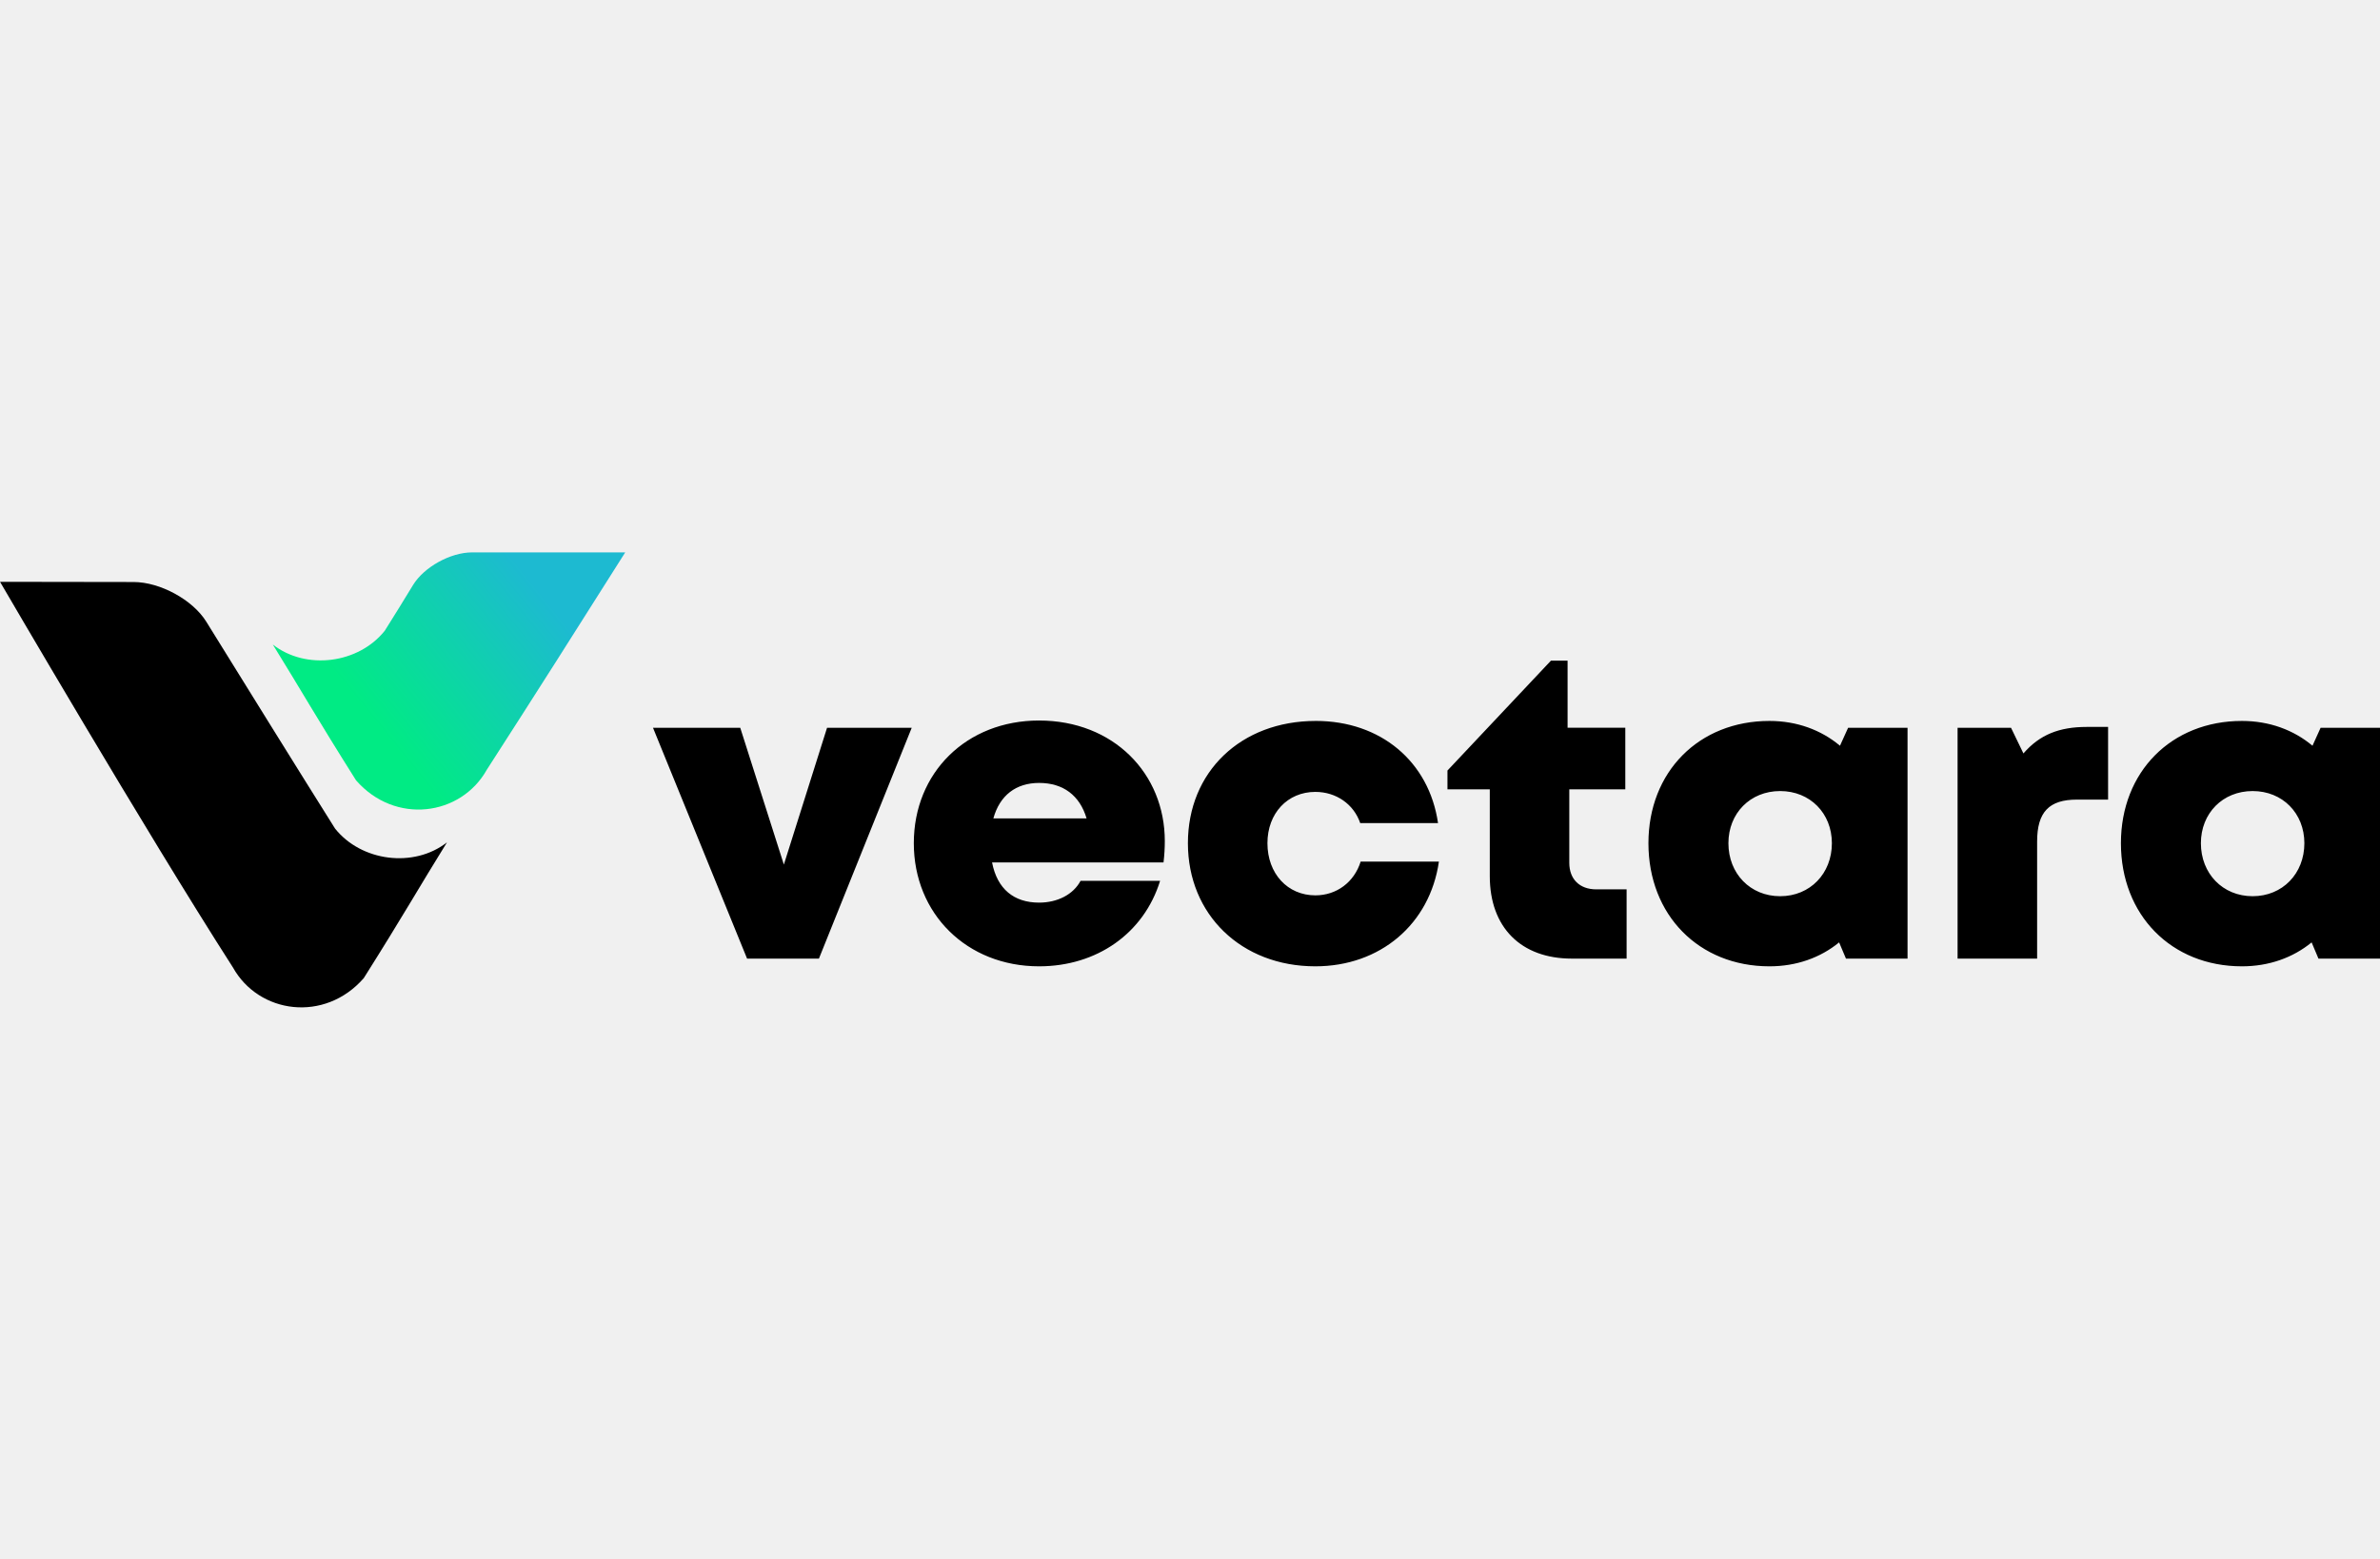
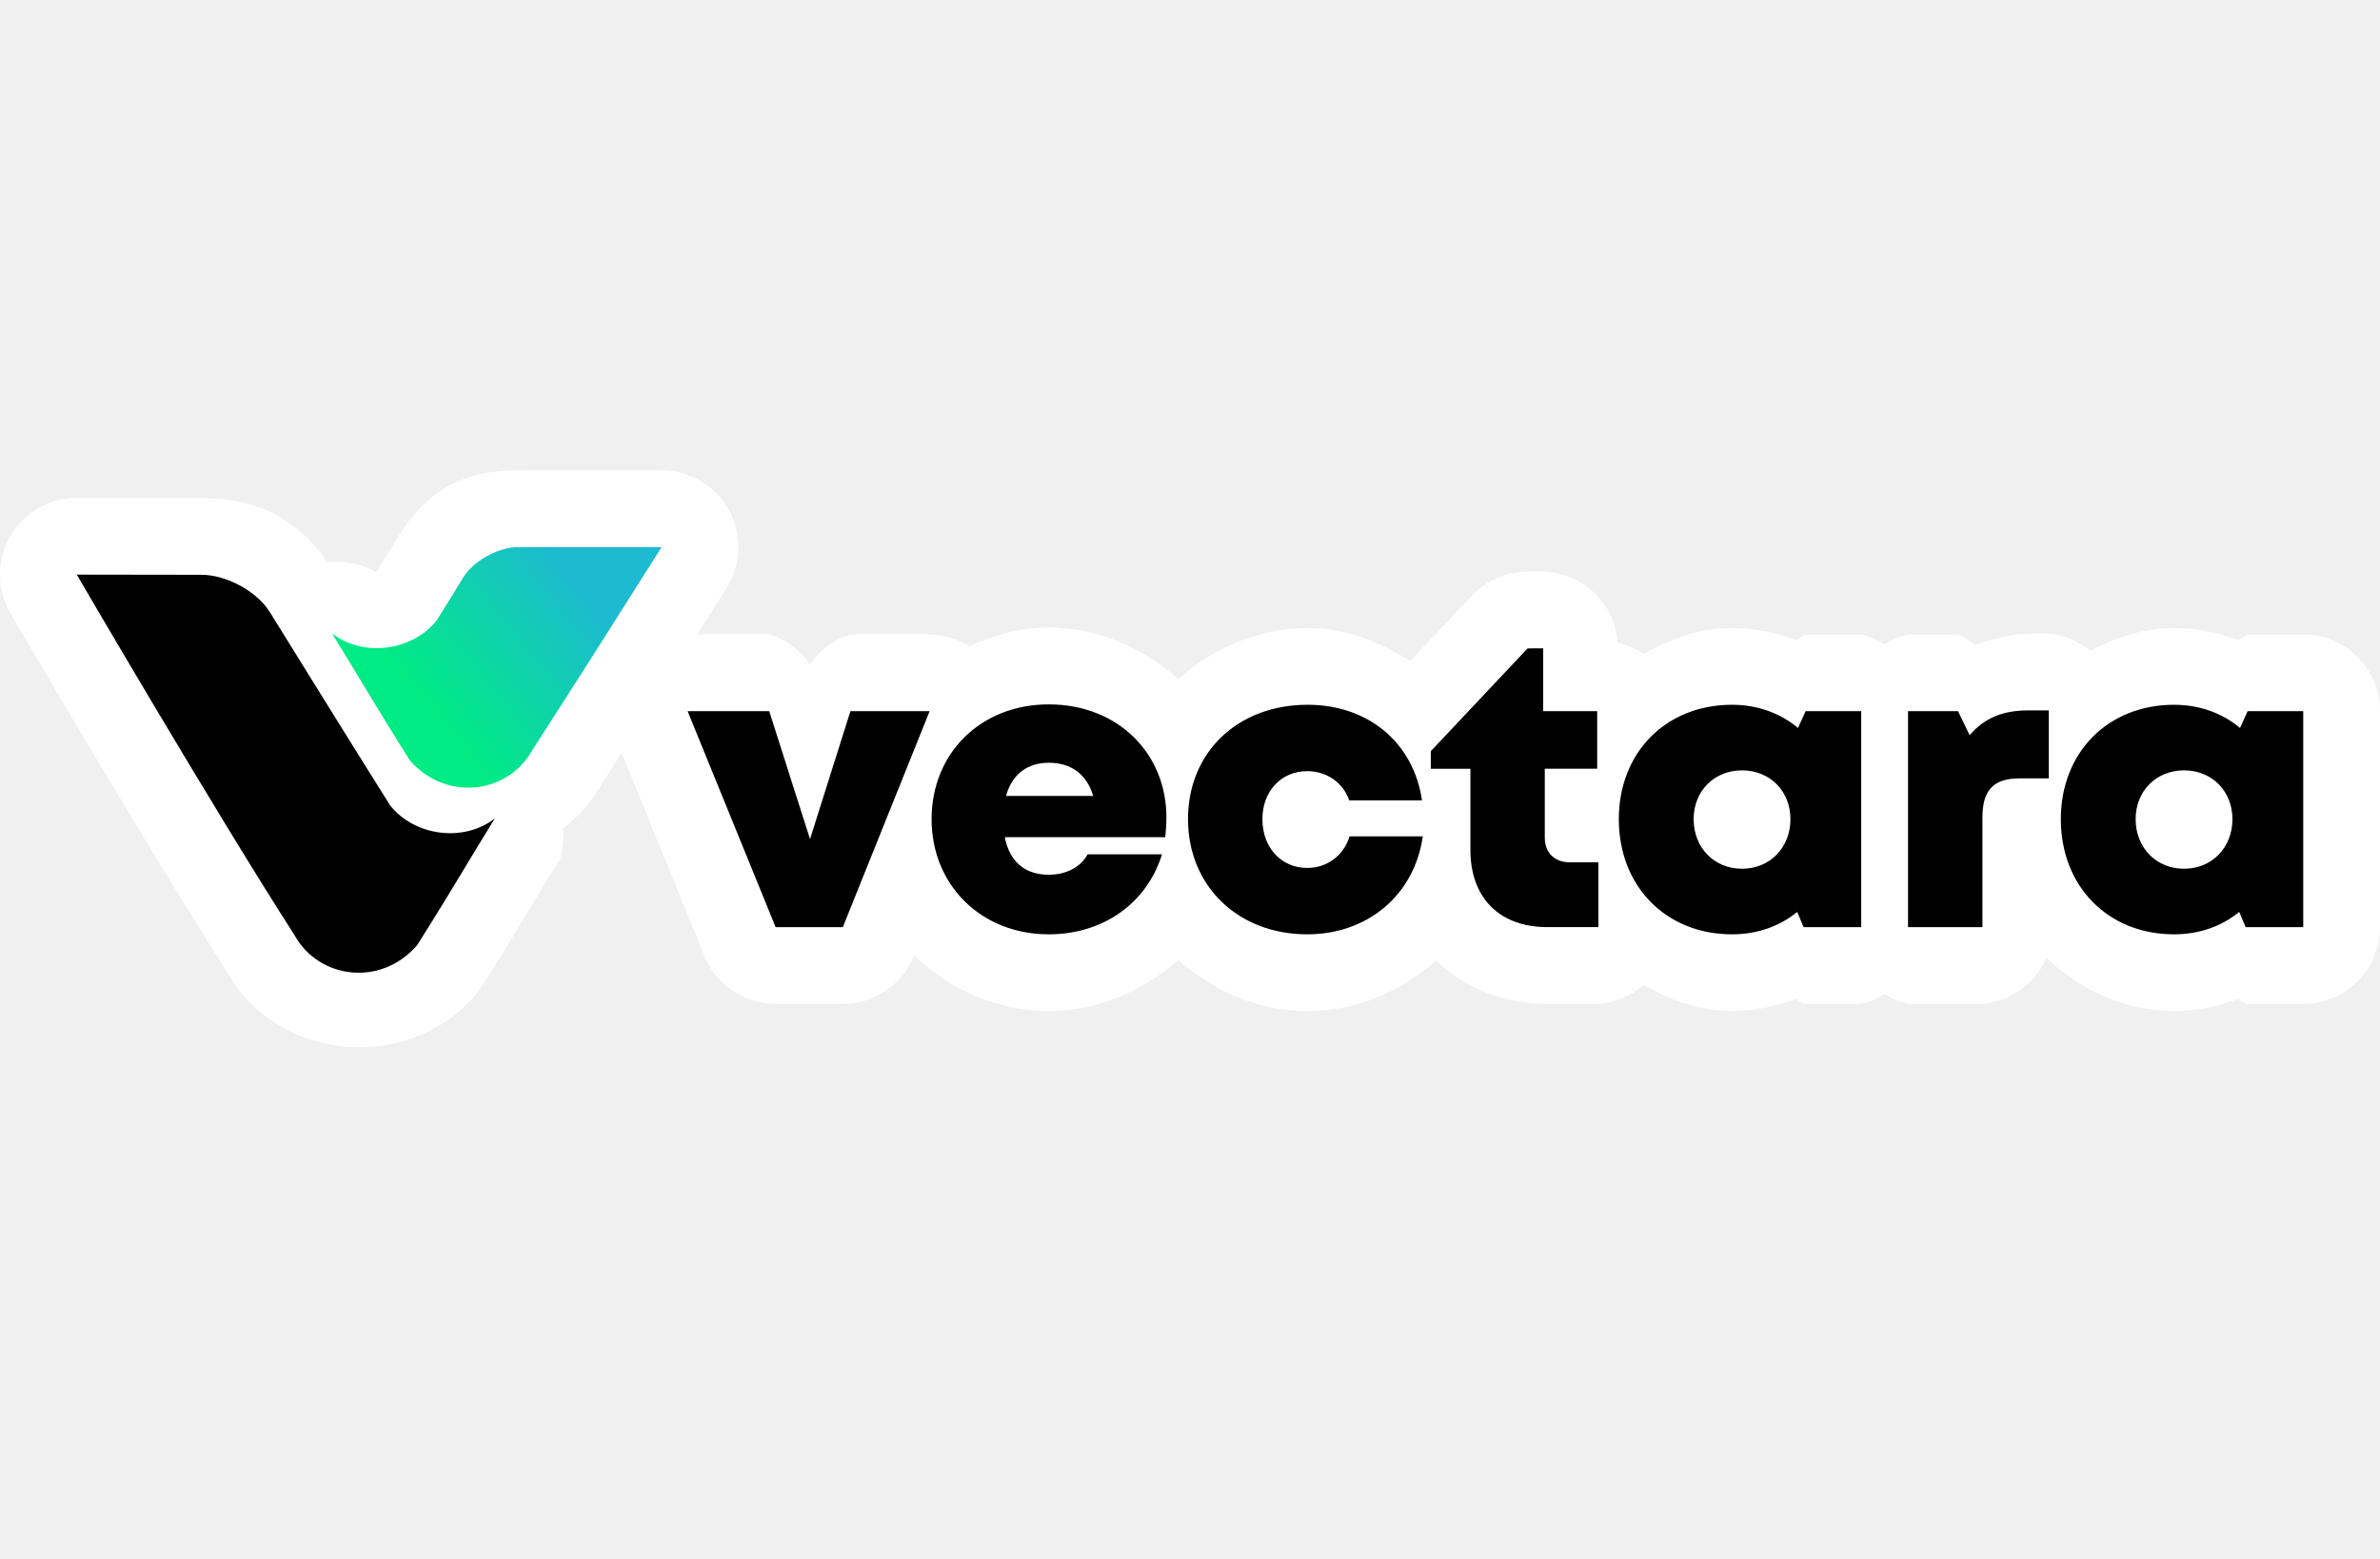
- <svg xmlns="http://www.w3.org/2000/svg" width="38.365mm" height="25.135mm" version="1.1" viewBox="0 0 38.365 25.135">
-   <defs>
-     <linearGradient id="linearGradient1087" x1="921.94" x2="942.84" y1="2812.1" y2="2795.9" gradientTransform="matrix(.53155 0 0 .50911 -440.38 -1382.6)" gradientUnits="userSpaceOnUse">
-       <stop stop-color="#00eb84" offset="0" />
-       <stop stop-color="#1dbad1" offset="1" />
+ <svg xmlns="http://www.w3.org/2000/svg" width="38.365mm" height="25.135mm" version="1.1" viewBox="0 0 38.365 25.135" id="svg21">
+   <defs id="defs7">
+     <linearGradient id="linearGradient1087" x1="921.94" x2="942.84" y1="2812.1" y2="2795.9" gradientTransform="matrix(0.53155,0,0,0.50911,-440.38,-1382.6)" gradientUnits="userSpaceOnUse">
+       <stop stop-color="#00eb84" offset="0" id="stop2" />
+       <stop stop-color="#1dbad1" offset="1" id="stop4" />
    </linearGradient>
  </defs>
-   <g transform="translate(-32.191 -178.7)">
-     <g transform="matrix(.24623 0 0 .24623 24.411 158.97)" stroke-width="4.061">
-       <g transform="translate(6.3612,78.272)" stroke-width="4.061">
-         <path d="m25.237 39.955 8.75 0.013c1.738 0.005 3.866 1.166 4.753 2.598 2.253 3.638 6.314 10.186 8.429 13.545 1.717 2.157 5.155 2.605 7.328 0.905-1.832 2.953-2.838 4.754-5.449 8.892-2.558 2.929-6.869 2.337-8.564-0.702-5.733-8.929-15.247-25.252-15.247-25.252z" style="paint-order:markers fill stroke" />
-         <path d="m66.167 38.027c-3.001 4.754-6.013 9.502-9.058 14.226-1.696 3.039-6.006 3.63-8.564 0.702-2.611-4.137-3.617-5.938-5.449-8.892 2.173 1.7 5.611 1.252 7.328-0.905 0.624-0.988 1.238-1.984 1.845-2.983 0.719-1.183 2.449-2.147 3.875-2.147z" fill="url(#linearGradient1087)" style="paint-order:markers fill stroke" />
+   <g id="g963" transform="matrix(0.9354845,0,0,0.9354845,1.236993,0.4892543)">
+     <g id="path840" transform="scale(0.2645833)">
+       <path id="path1272" style="color:#000000;fill:#ffffff;stroke-width:0.935;stroke-linecap:round;stroke-linejoin:round;-inkscape-stroke:none;paint-order:markers fill stroke" d="m 31.584,28.662 c -3.349,0 -5.602,1.206 -7.371,4.119 -0.43,0.707 -0.861,1.402 -1.293,2.092 A 4.678,4.678 0 0 0 19.98,34.281 c -1.891,-2.695 -4.331,-3.919 -7.672,-3.93 a 4.678,4.678 0 0 0 -0.008,0 l -7.617,-0.012 a 4.678,4.678 0 0 0 -4.049,7.031 c 0,0 8.1,13.888 13.23,21.908 2.993,5.365 10.918,6.156 15.062,1.41 a 4.678,4.678 0 0 0 0.434,-0.58 c 2.311,-3.661 3.215,-5.273 4.766,-7.773 a 4.678,4.678 0 0 0 0.164,-1.834 c 0.864,-0.682 1.65,-1.482 2.219,-2.5 l -0.154,0.256 c 0.511,-0.793 1.009,-1.591 1.518,-2.385 l 5.049,12.391 a 4.678,4.678 0 0 0 4.332,2.912 h 4.096 A 4.678,4.678 0 0 0 55.688,58.242 l 0.008,-0.02 c 2.148,2.078 5.053,3.391 8.203,3.391 2.955,0 5.724,-1.204 7.895,-3.102 2.136,1.875 4.869,3.102 7.85,3.102 2.97,0 5.74,-1.187 7.869,-3.09 0.006,0.006 0.006,0.015 0.012,0.021 1.798,1.804 4.334,2.631 6.74,2.631 h 3.119 a 4.678,4.678 0 0 0 2.758,-1.143 c 1.638,0.918 3.418,1.58 5.383,1.58 1.346,0 2.664,-0.275 3.908,-0.738 a 4.678,4.678 0 0 0 0.455,0.301 h 3.51 a 4.678,4.678 0 0 0 1.424,-0.59 4.678,4.678 0 0 0 1.426,0.59 h 4.533 a 4.678,4.678 0 0 0 3.898,-2.797 c 2.075,1.954 4.789,3.234 7.775,3.234 1.346,0 2.664,-0.275 3.908,-0.738 a 4.678,4.678 0 0 0 0.453,0.301 h 3.51 a 4.678,4.678 0 0 0 4.678,-4.678 V 43.34 a 4.678,4.678 0 0 0 -4.678,-4.678 h -3.387 a 4.678,4.678 0 0 0 -0.551,0.354 c -1.247,-0.47 -2.574,-0.744 -3.934,-0.744 -1.845,0 -3.54,0.57 -5.107,1.387 a 4.678,4.678 0 0 0 -2.521,-1.045 h -1.219 c -1.043,0 -2.183,0.303 -3.283,0.695 a 4.678,4.678 0 0 0 -1.029,-0.646 h -3.047 a 4.678,4.678 0 0 0 -1.426,0.59 4.678,4.678 0 0 0 -1.424,-0.59 h -3.391 a 4.678,4.678 0 0 0 -0.549,0.354 c -1.247,-0.47 -2.574,-0.744 -3.934,-0.744 -1.958,0 -3.736,0.655 -5.373,1.566 A 4.678,4.678 0 0 0 98.561,39.18 4.678,4.678 0 0 0 94.02,34.834 h -0.949 a 4.678,4.678 0 0 0 -3.406,1.471 l -3.75,3.982 c -1.861,-1.189 -3.968,-2.016 -6.248,-2.016 -2.988,0 -5.745,1.227 -7.891,3.107 -2.111,-1.887 -4.846,-3.131 -7.877,-3.131 -1.731,0 -3.359,0.448 -4.861,1.146 a 4.678,4.678 0 0 0 -2.4,-0.732 h -4.826 a 4.678,4.678 0 0 0 -2.467,1.811 4.678,4.678 0 0 0 -2.479,-1.811 h -4.4 c 0.597,-0.943 1.205,-1.883 1.801,-2.826 a 4.678,4.678 0 0 0 -3.957,-7.174 z" transform="matrix(1.068965,0,0,1.068965,-4.997676,-1.976676)" />
+     </g>
+     <g transform="translate(-32.191,-178.7)" id="g19">
+       <g transform="matrix(0.24623,0,0,0.24623,24.411,158.97)" stroke-width="4.061" id="g17">
+         <g transform="translate(6.3612,78.272)" stroke-width="4.061" id="g13">
+           <path d="m 25.237,39.955 8.75,0.013 c 1.738,0.005 3.866,1.166 4.753,2.598 2.253,3.638 6.314,10.186 8.429,13.545 1.717,2.157 5.155,2.605 7.328,0.905 -1.832,2.953 -2.838,4.754 -5.449,8.892 -2.558,2.929 -6.869,2.337 -8.564,-0.702 -5.733,-8.929 -15.247,-25.252 -15.247,-25.252 z" style="paint-order:markers fill stroke" id="path9" />
+           <path d="m 66.167,38.027 c -3.001,4.754 -6.013,9.502 -9.058,14.226 -1.696,3.039 -6.006,3.63 -8.564,0.702 -2.611,-4.137 -3.617,-5.938 -5.449,-8.892 2.173,1.7 5.611,1.252 7.328,-0.905 0.624,-0.988 1.238,-1.984 1.845,-2.983 0.719,-1.183 2.449,-2.147 3.875,-2.147 z" fill="url(#linearGradient1087)" style="fill:url(#linearGradient1087);paint-order:markers fill stroke" id="path11" />
+         </g>
+         <path d="m 133.13,123.39 -6.774,7.194 v 1.231 h 2.771 v 5.683 c 0,3.359 2.043,5.402 5.374,5.402 h 3.583 v -4.535 h -1.988 c -1.092,0 -1.764,-0.672 -1.764,-1.736 v -4.815 h 3.667 v -4.031 h -3.779 v -4.395 z m -33.508,3.919 c -4.759,0 -8.202,3.415 -8.202,8.034 0,4.619 3.471,8.062 8.202,8.062 3.779,0 6.858,-2.155 7.922,-5.599 h -5.206 c -0.476,0.896 -1.512,1.428 -2.716,1.428 -1.652,0 -2.743,-0.896 -3.079,-2.631 h 11.225 c 0.056,-0.476 0.084,-0.924 0.084,-1.399 0,-4.423 -3.359,-7.894 -8.23,-7.894 z m 18.112,0.028 c -4.899,0 -8.37,3.331 -8.37,8.006 0,4.675 3.499,8.062 8.342,8.062 4.255,0 7.502,-2.771 8.09,-6.858 h -5.123 c -0.42,1.344 -1.568,2.211 -2.967,2.211 -1.819,0 -3.135,-1.427 -3.135,-3.415 0,-1.96 1.316,-3.36 3.135,-3.36 1.372,0 2.519,0.812 2.939,2.044 h 5.094 c -0.588,-4.031 -3.751,-6.691 -8.006,-6.691 z m 29.701,0 c -4.619,0 -7.922,3.331 -7.922,8.006 0,4.703 3.303,8.062 7.922,8.062 1.764,0 3.331,-0.56 4.562,-1.567 l 0.448,1.063 h 4.031 v -15.116 h -3.891 l -0.532,1.176 c -1.232,-1.036 -2.827,-1.624 -4.619,-1.624 z m 30.932,0 c -4.619,0 -7.922,3.331 -7.922,8.006 0,4.703 3.303,8.062 7.922,8.062 1.764,0 3.331,-0.56 4.563,-1.567 l 0.448,1.063 h 4.031 v -15.116 h -3.891 l -0.532,1.176 c -1.232,-1.036 -2.827,-1.624 -4.619,-1.624 z m -10.161,0.392 c -1.792,0 -3.079,0.504 -4.143,1.736 l -0.812,-1.679 h -3.499 v 15.116 h 5.207 v -7.67 c 0,-1.931 0.784,-2.744 2.603,-2.744 h 2.043 v -4.759 z m -93.86,0.056 6.159,15.116 h 4.703 l 6.075,-15.116 h -5.543 l -2.827,8.958 -2.855,-8.958 z m 25.278,3.611 c 1.568,0 2.659,0.812 3.107,2.323 h -6.103 c 0.42,-1.512 1.484,-2.323 2.995,-2.323 z m 48.512,0.532 c 1.96,0 3.387,1.456 3.387,3.415 0,1.988 -1.428,3.471 -3.387,3.471 -1.96,0 -3.387,-1.484 -3.387,-3.471 0,-1.96 1.428,-3.415 3.387,-3.415 z m 30.932,0 c 1.96,0 3.387,1.456 3.387,3.415 0,1.988 -1.428,3.471 -3.387,3.471 -1.96,0 -3.387,-1.484 -3.387,-3.471 0,-1.96 1.427,-3.415 3.387,-3.415 z" id="path15" />
      </g>
-       <path d="m133.13 123.39-6.774 7.194v1.231h2.771v5.683c0 3.359 2.043 5.402 5.374 5.402h3.583v-4.535h-1.988c-1.092 0-1.764-0.672-1.764-1.736v-4.815h3.667v-4.031h-3.779v-4.395zm-33.508 3.919c-4.759 0-8.202 3.415-8.202 8.034s3.471 8.062 8.202 8.062c3.779 0 6.858-2.155 7.922-5.599h-5.206c-0.476 0.896-1.512 1.428-2.716 1.428-1.652 0-2.743-0.896-3.079-2.631h11.225c0.056-0.476 0.084-0.924 0.084-1.399 0-4.423-3.359-7.894-8.23-7.894zm18.112 0.028c-4.899 0-8.37 3.331-8.37 8.006s3.499 8.062 8.342 8.062c4.255 0 7.502-2.771 8.09-6.858h-5.123c-0.42 1.344-1.568 2.211-2.967 2.211-1.819 0-3.135-1.427-3.135-3.415 0-1.96 1.316-3.36 3.135-3.36 1.372 0 2.519 0.812 2.939 2.044h5.094c-0.588-4.031-3.751-6.691-8.006-6.691zm29.701 0c-4.619 0-7.922 3.331-7.922 8.006 0 4.703 3.303 8.062 7.922 8.062 1.764 0 3.331-0.56 4.562-1.567l0.448 1.063h4.031v-15.116h-3.891l-0.532 1.176c-1.232-1.036-2.827-1.624-4.619-1.624zm30.932 0c-4.619 0-7.922 3.331-7.922 8.006 0 4.703 3.303 8.062 7.922 8.062 1.764 0 3.331-0.56 4.563-1.567l0.448 1.063h4.031v-15.116h-3.891l-0.532 1.176c-1.232-1.036-2.827-1.624-4.619-1.624zm-10.161 0.392c-1.792 0-3.079 0.504-4.143 1.736l-0.812-1.679h-3.499v15.116h5.207v-7.67c0-1.931 0.784-2.744 2.603-2.744h2.043v-4.759zm-93.86 0.056 6.159 15.116h4.703l6.075-15.116h-5.543l-2.827 8.958-2.855-8.958zm25.278 3.611c1.568 0 2.659 0.812 3.107 2.323h-6.103c0.42-1.512 1.484-2.323 2.995-2.323zm48.512 0.532c1.96 0 3.387 1.456 3.387 3.415 0 1.988-1.428 3.471-3.387 3.471s-3.387-1.484-3.387-3.471c0-1.96 1.428-3.415 3.387-3.415zm30.932 0c1.96 0 3.387 1.456 3.387 3.415 0 1.988-1.428 3.471-3.387 3.471s-3.387-1.484-3.387-3.471c0-1.96 1.427-3.415 3.387-3.415z" />
    </g>
  </g>
</svg>
